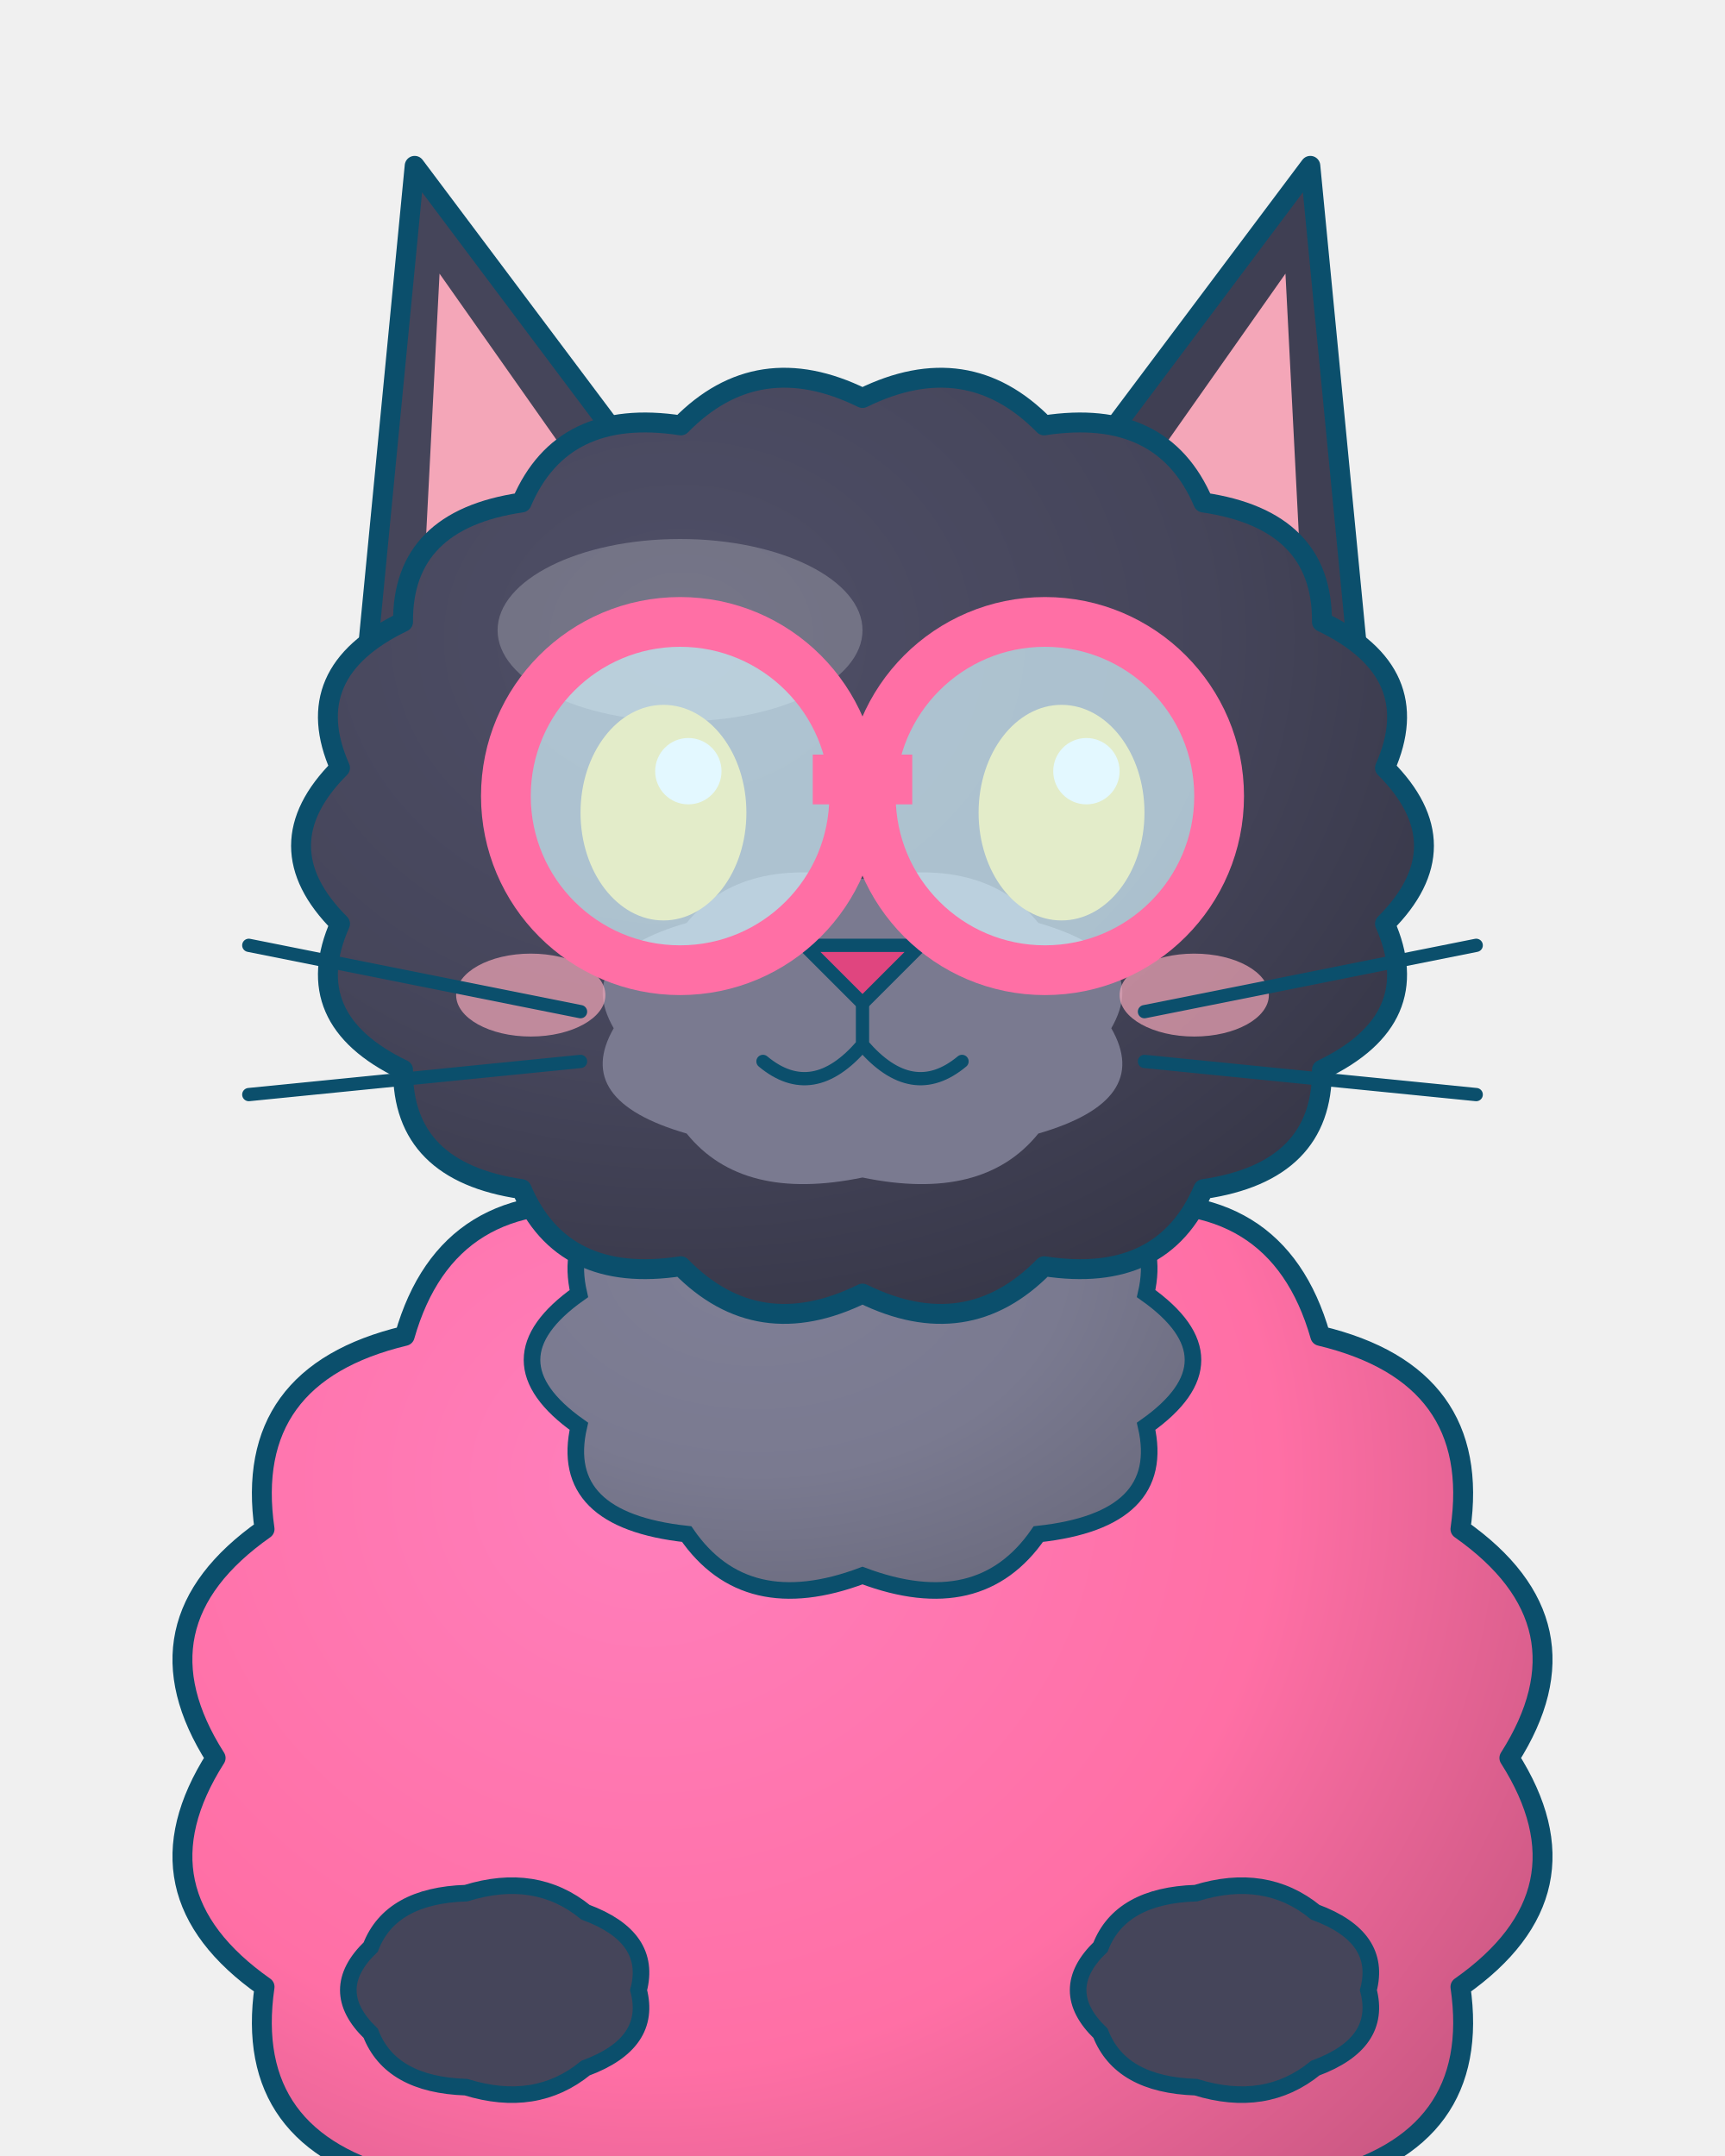
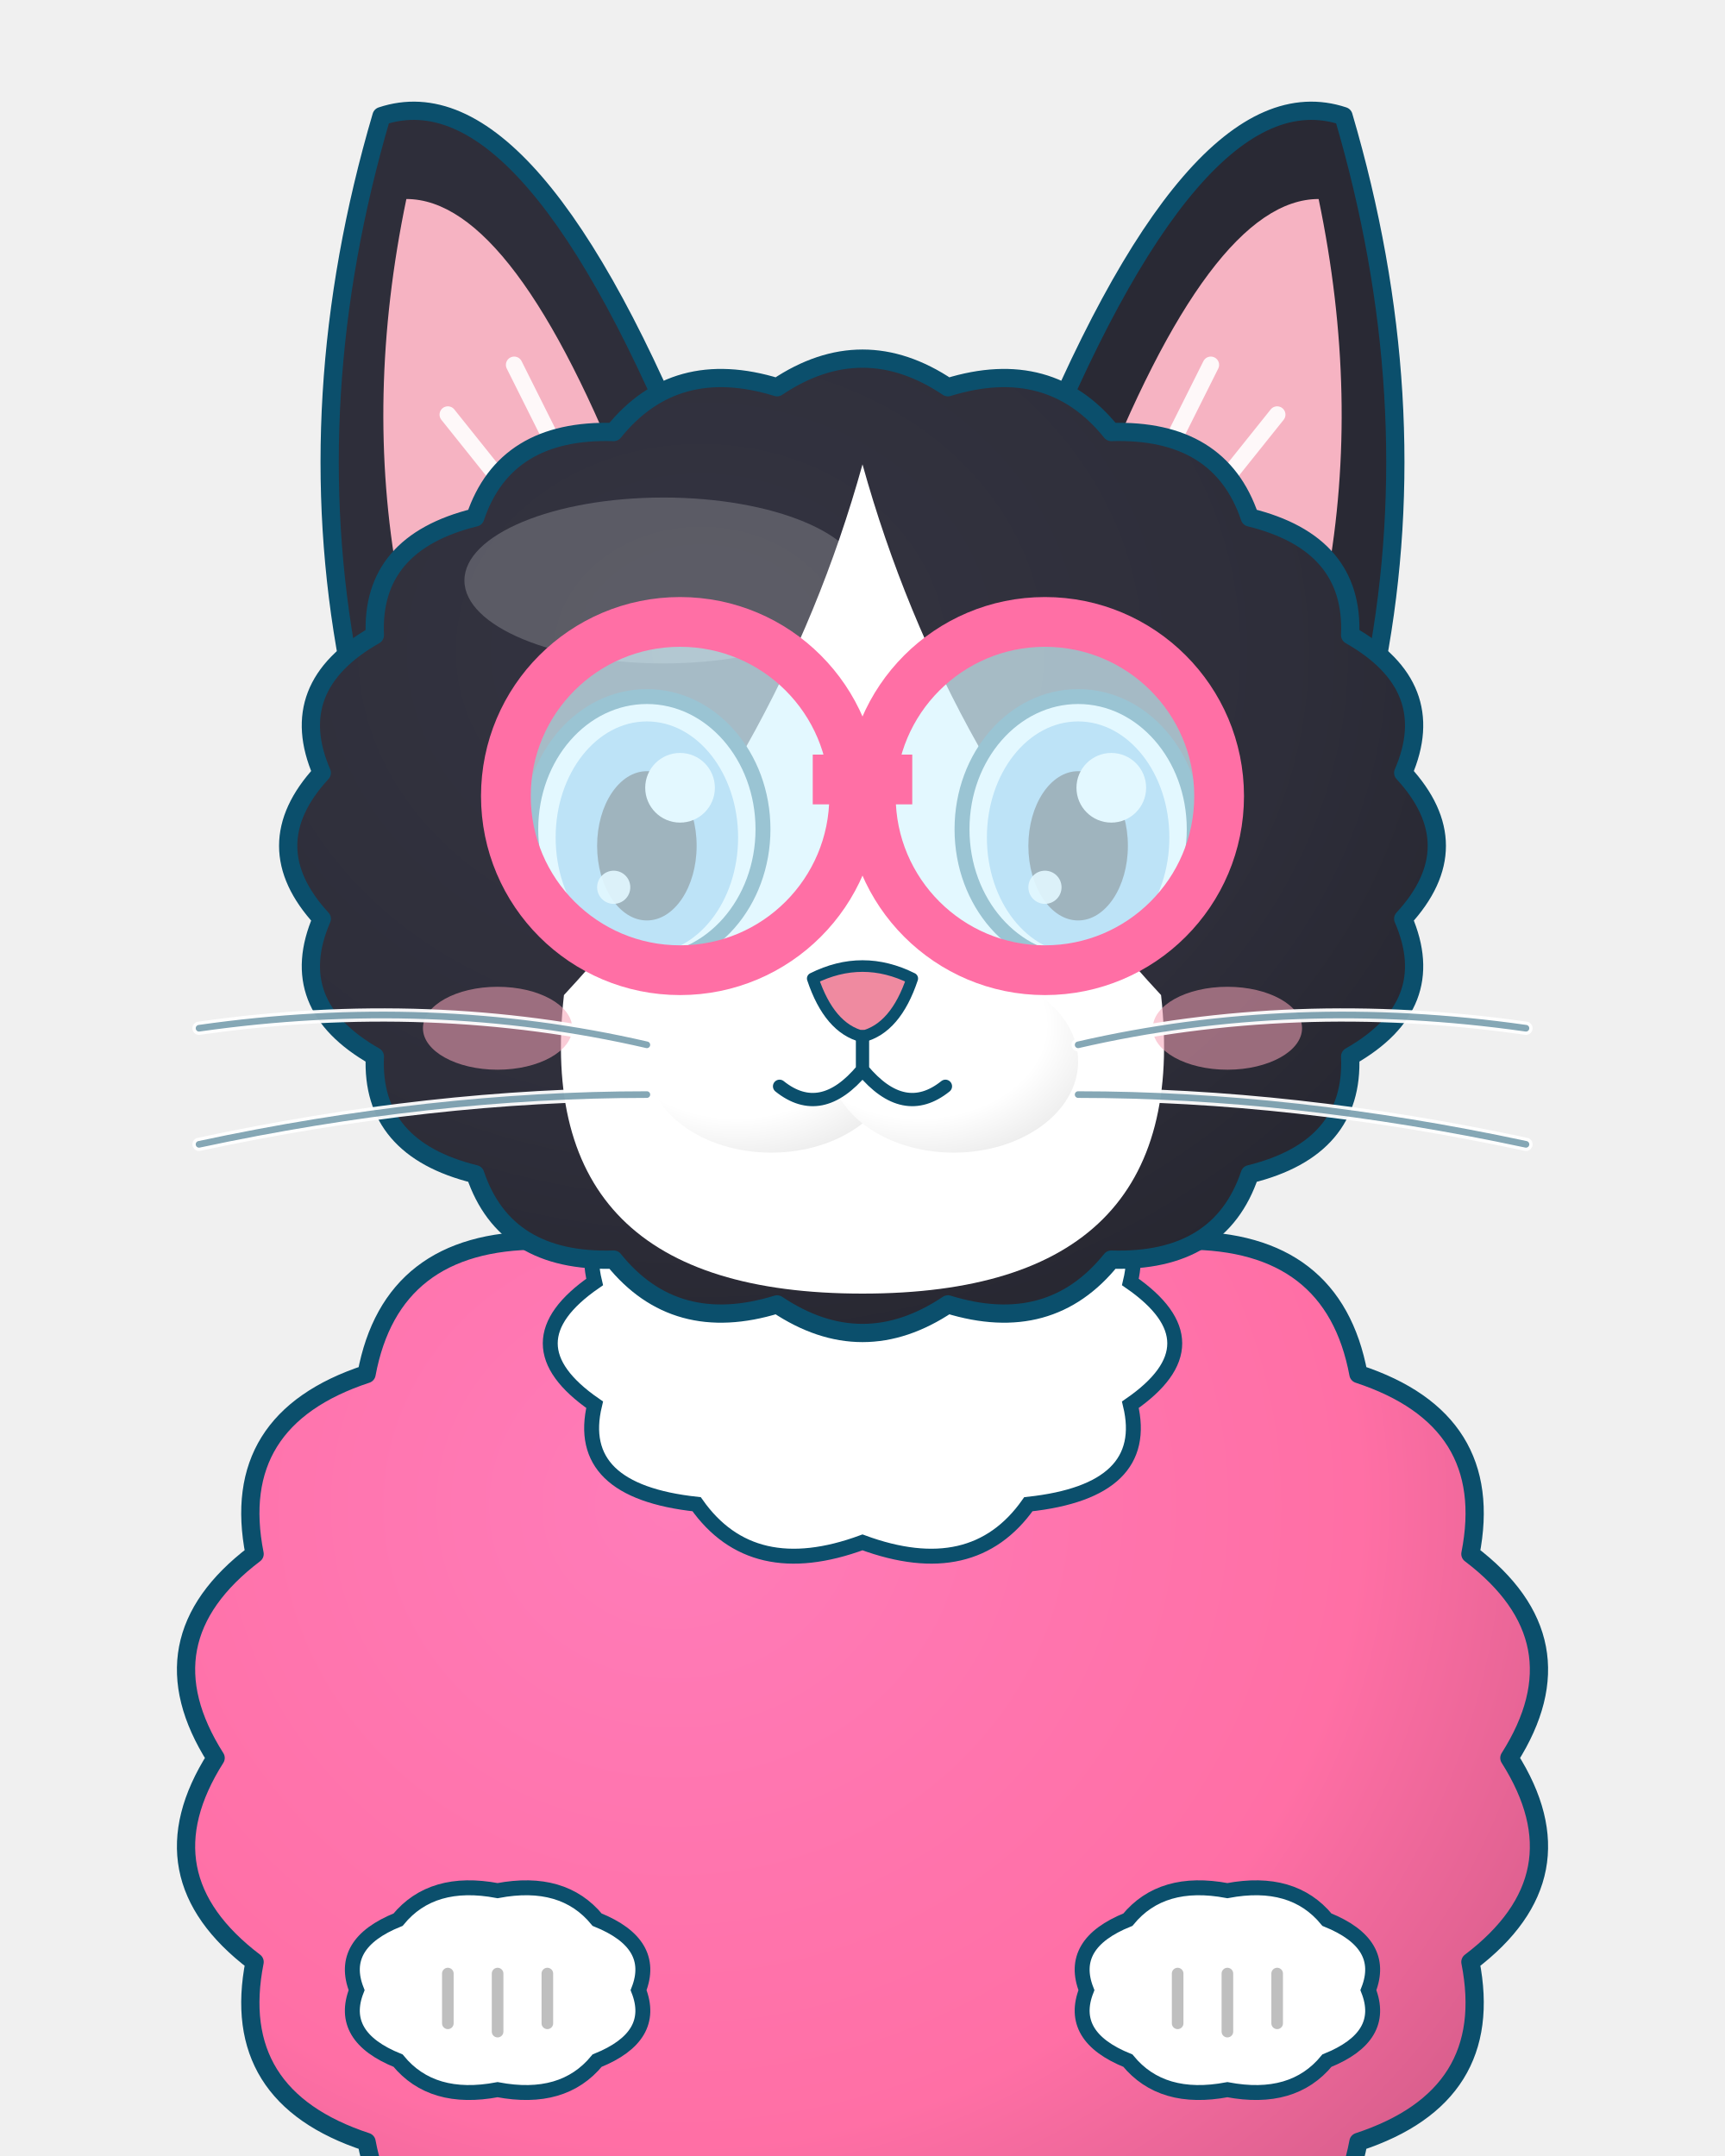
<svg xmlns="http://www.w3.org/2000/svg" viewBox="-104 -252 208 260">
  <defs>
-     <radialGradient id="ofrutigerblack06202" cx=".34" cy=".28" r=".85">
-       <stop offset="0" stop-color="#ff7fbc" />
-       <stop offset=".55" stop-color="#ff6fa5" />
-       <stop offset="1" stop-color="#bd527a" />
+     <radialGradient id="ofrutigerblack05313" cx=".36" cy=".30" r=".85">
+       <stop offset="0" stop-color="#ff7cb9" />
+       <stop offset=".6" stop-color="#ff6fa5" />
+       <stop offset="1" stop-color="#c75781" />
    </radialGradient>
-     <radialGradient id="ffrutigerblack06202" cx=".34" cy=".28" r=".85">
-       <stop offset="0" stop-color="#4f4f67" />
-       <stop offset=".55" stop-color="#45455a" />
-       <stop offset="1" stop-color="#333343" />
+     <radialGradient id="ffrutigerblack05313" cx=".36" cy=".30" r=".85">
+       <stop offset="0" stop-color="#343441" />
+       <stop offset=".6" stop-color="#2e2e3a" />
+       <stop offset="1" stop-color="#24242d" />
    </radialGradient>
-     <radialGradient id="bfrutigerblack06202" cx=".34" cy=".28" r=".85">
-       <stop offset="0" stop-color="#7f7f96" />
-       <stop offset=".55" stop-color="#7a7a90" />
-       <stop offset="1" stop-color="#69697c" />
+     <radialGradient id="wfrutigerblack05313" cx=".36" cy=".30" r=".85">
+       <stop offset="0" stop-color="#ffffff" />
+       <stop offset=".6" stop-color="#ffffff" />
+       <stop offset="1" stop-color="#e6e6e6" />
    </radialGradient>
+     <clipPath id="hfrutigerblack05313">
+       <path d="M65.2 -141.2 Q69.7 -130.8 58.8 -124.6 Q59.3 -113.5 46.7 -110.4 Q43.1 -99.7 30.0 -100.1 Q22.6 -90.9 10.3 -94.7 Q0.0 -87.8 -10.3 -94.7 Q-22.6 -90.9 -30.0 -100.1 Q-43.1 -99.7 -46.7 -110.4 Q-59.3 -113.5 -58.8 -124.6 Q-69.7 -130.8 -65.2 -141.2 Q-73.3 -150.0 -65.2 -158.8 Q-69.7 -169.2 -58.8 -175.4 Q-59.3 -186.5 -46.7 -189.6 Q-43.1 -200.3 -30.0 -199.9 Q-22.6 -209.1 -10.3 -205.3 Q-0.0 -212.2 10.3 -205.3 Q22.6 -209.1 30.0 -199.9 Q43.1 -200.3 46.7 -189.6 Q59.3 -186.5 58.8 -175.4 Q69.7 -169.2 65.2 -158.8 Q73.3 -150.0 65.2 -141.2Z" />
+     </clipPath>
  </defs>
-   <ellipse cx="6" cy="34" rx="78" ry="16" fill="#000" opacity=".16" />
-   <path d="M78.0 -40.0 Q88.3 -23.8 72.1 -12.4 Q74.8 6.2 55.2 10.9 Q50.0 29.1 29.8 26.5 Q17.6 41.5 0.0 32.0 Q-17.6 41.5 -29.8 26.5 Q-50.0 29.1 -55.2 10.9 Q-74.8 6.2 -72.1 -12.4 Q-88.3 -23.8 -78.0 -40.0 Q-88.3 -56.2 -72.1 -67.6 Q-74.8 -86.2 -55.2 -90.9 Q-50.0 -109.1 -29.8 -106.5 Q-17.6 -121.5 -0.0 -112.0 Q17.6 -121.5 29.8 -106.5 Q50.0 -109.1 55.2 -90.9 Q74.8 -86.2 72.1 -67.6 Q88.3 -56.2 78.0 -40.0Z" fill="url(#ofrutigerblack06202)" stroke="#0b4f6c" stroke-width="2.4" stroke-linejoin="round" />
-   <path d="M34.2 -80.0 Q36.8 -68.7 21.2 -67.0 Q14.1 -56.7 0.0 -62.0 Q-14.1 -56.7 -21.2 -67.0 Q-36.8 -68.7 -34.2 -80.0 Q-45.5 -88.0 -34.2 -96.0 Q-36.8 -107.3 -21.2 -109.0 Q-14.1 -119.3 -0.0 -114.0 Q14.1 -119.3 21.2 -109.0 Q36.8 -107.3 34.2 -96.0 Q45.5 -88.0 34.2 -80.0Z" fill="url(#bfrutigerblack06202)" stroke="#0b4f6c" stroke-width="2" />
-   <path d="M-24 -192 L-54 -232 L-60 -170Z" fill="#45455a" stroke="#0b4f6c" stroke-width="2.4" stroke-linejoin="round" />
-   <path d="M-32 -192 L-51 -219 L-53 -180Z" fill="#f4a6b8" />
-   <path d="M24 -192 L54 -232 L60 -170Z" fill="#3f3f53" stroke="#0b4f6c" stroke-width="2.4" stroke-linejoin="round" />
-   <path d="M32 -192 L51 -219 L53 -180Z" fill="#f4a6b8" />
-   <path d="M63.0 -140.6 Q68.1 -129.1 55.4 -123.0 Q55.5 -110.7 41.1 -108.6 Q36.2 -97.1 21.9 -99.3 Q12.6 -89.8 0.0 -96.0 Q-12.6 -89.8 -21.9 -99.3 Q-36.2 -97.1 -41.1 -108.6 Q-55.5 -110.7 -55.4 -123.0 Q-68.1 -129.1 -63.0 -140.6 Q-72.4 -150.0 -63.0 -159.4 Q-68.1 -170.9 -55.4 -177.0 Q-55.5 -189.3 -41.1 -191.4 Q-36.2 -202.9 -21.9 -200.7 Q-12.6 -210.2 -0.0 -204.0 Q12.6 -210.2 21.9 -200.7 Q36.2 -202.9 41.1 -191.4 Q55.5 -189.3 55.4 -177.0 Q68.1 -170.9 63.0 -159.4 Q72.4 -150.0 63.0 -140.6Z" fill="url(#ffrutigerblack06202)" stroke="#0b4f6c" stroke-width="2.4" stroke-linejoin="round" />
-   <ellipse cx="-22" cy="-176" rx="22" ry="11" fill="#fff" opacity=".22" />
-   <path d="M30.0 -128.0 Q35.0 -119.3 21.2 -115.3 Q14.5 -107.0 0.0 -110.0 Q-14.5 -107.0 -21.2 -115.3 Q-35.0 -119.3 -30.0 -128.0 Q-35.0 -136.7 -21.2 -140.7 Q-14.5 -149.0 -0.0 -146.0 Q14.5 -149.0 21.2 -140.7 Q35.0 -136.7 30.0 -128.0Z" fill="#7a7a90" />
-   <ellipse cx="-24" cy="-154" rx="10" ry="13" fill="#ffd84a" />
-   <circle cx="-21" cy="-159" r="4" fill="#fff" />
-   <ellipse cx="-40" cy="-132" rx="9" ry="5" fill="#f4a6b8" opacity=".7" />
-   <path d="M-34 -130 L-74 -138 M-34 -124 L-74 -120" stroke="#0b4f6c" stroke-width="1.6" stroke-linecap="round" />
-   <ellipse cx="24" cy="-154" rx="10" ry="13" fill="#ffd84a" />
-   <circle cx="27" cy="-159" r="4" fill="#fff" />
-   <ellipse cx="40" cy="-132" rx="9" ry="5" fill="#f4a6b8" opacity=".7" />
-   <path d="M34 -130 L74 -138 M34 -124 L74 -120" stroke="#0b4f6c" stroke-width="1.6" stroke-linecap="round" />
-   <path d="M-7 -138 H7 L0 -131Z" fill="#e0457f" stroke="#0b4f6c" stroke-width="1.6" stroke-linejoin="round" />
-   <path d="M0 -131 V-126 M0 -126 Q-6 -119 -12 -124 M0 -126 Q6 -119 12 -124" fill="none" stroke="#0b4f6c" stroke-width="1.6" stroke-linecap="round" />
+   <ellipse cx="6" cy="34" rx="78" ry="15" fill="#000" opacity=".15" />
+   <path d="M78.0 -40.0 Q87.0 -25.8 73.3 -15.4 Q76.5 0.8 59.8 6.3 Q56.8 22.4 39.0 22.4 Q30.2 36.6 13.5 30.9 Q0.0 41.5 -13.5 30.9 Q-30.2 36.6 -39.0 22.4 Q-56.8 22.4 -59.8 6.3 Q-76.5 0.8 -73.3 -15.4 Q-87.0 -25.8 -78.0 -40.0 Q-87.0 -54.2 -73.3 -64.6 Q-76.5 -80.8 -59.8 -86.3 Q-56.8 -102.4 -39.0 -102.4 Q-30.2 -116.6 -13.5 -110.9 Q-0.0 -121.5 13.5 -110.9 Q30.2 -116.6 39.0 -102.4 Q56.8 -102.4 59.8 -86.3 Q76.5 -80.8 73.3 -64.6 Q87.0 -54.2 78.0 -40.0Z" fill="url(#ofrutigerblack05313)" stroke="#0b4f6c" stroke-width="2.2" stroke-linejoin="round" />
+   <path d="M32.3 -82.6 Q34.8 -72.2 20.0 -70.6 Q13.3 -61.1 0.0 -66.0 Q-13.3 -61.1 -20.0 -70.6 Q-34.8 -72.2 -32.3 -82.6 Q-43.0 -90.0 -32.3 -97.4 Q-34.8 -107.8 -20.0 -109.4 Q-13.3 -118.9 -0.0 -114.0 Q13.3 -118.9 20.0 -109.4 Q34.8 -107.8 32.3 -97.4 Q43.0 -90.0 32.3 -82.6Z" fill="#ffffff" stroke="#0b4f6c" stroke-width="1.8" />
+   <path d="M-20 -194 Q-40 -244 -58 -238 Q-68 -204 -62 -172Z" fill="#2e2e3a" stroke="#0b4f6c" stroke-width="2.2" stroke-linejoin="round" />
+   <path d="M-28 -192 Q-42 -228 -55 -228 Q-60 -204 -56 -182Z" fill="#f6b3c2" />
+   <path d="M-36 -196 l-6 -12 M-42 -192 l-8 -10" stroke="#fff" stroke-width="2" stroke-linecap="round" opacity=".9" />
+   <path d="M20 -194 Q40 -244 58 -238 Q68 -204 62 -172Z" fill="#292934" stroke="#0b4f6c" stroke-width="2.2" stroke-linejoin="round" />
+   <path d="M28 -192 Q42 -228 55 -228 Q60 -204 56 -182Z" fill="#f6b3c2" />
+   <path d="M36 -196 l6 -12 M42 -192 l8 -10" stroke="#fff" stroke-width="2" stroke-linecap="round" opacity=".9" />
+   <path d="M65.2 -141.2 Q69.7 -130.8 58.8 -124.6 Q59.3 -113.5 46.7 -110.4 Q43.1 -99.7 30.0 -100.1 Q22.6 -90.9 10.3 -94.7 Q0.0 -87.8 -10.3 -94.7 Q-22.6 -90.9 -30.0 -100.1 Q-43.1 -99.7 -46.7 -110.4 Q-59.3 -113.5 -58.8 -124.6 Q-69.7 -130.8 -65.2 -141.2 Q-73.3 -150.0 -65.2 -158.8 Q-69.7 -169.2 -58.8 -175.4 Q-59.3 -186.5 -46.7 -189.6 Q-43.1 -200.3 -30.0 -199.9 Q-22.6 -209.1 -10.3 -205.3 Q-0.0 -212.2 10.3 -205.3 Q22.6 -209.1 30.0 -199.9 Q43.1 -200.3 46.7 -189.6 Q59.3 -186.5 58.8 -175.4 Q69.7 -169.2 65.2 -158.8 Q73.3 -150.0 65.2 -141.2Z" fill="url(#ffrutigerblack05313)" stroke="#0b4f6c" stroke-width="2.2" stroke-linejoin="round" />
+   <g clip-path="url(#hfrutigerblack05313)">
+     <path d="M0 -196 Q-10 -160 -36 -132 Q-40 -96 0 -96 Q40 -96 36 -132 Q10 -160 0 -196Z" fill="#ffffff" />
+   </g>
+   <ellipse cx="-24" cy="-182" rx="24" ry="10" fill="#fff" opacity=".2" />
+   <ellipse cx="-11" cy="-124" rx="15" ry="11" fill="url(#wfrutigerblack05313)" />
+   <ellipse cx="11" cy="-124" rx="15" ry="11" fill="url(#wfrutigerblack05313)" />
+   <ellipse cx="-26" cy="-152" rx="14" ry="16" fill="#fff" stroke="#0b4f6c" stroke-width="1.8" />
+   <ellipse cx="-26" cy="-151" rx="11" ry="14" fill="#7fb7e3" />
+   <ellipse cx="-26" cy="-150" rx="6" ry="9" fill="#1b1b26" />
+   <circle cx="-22" cy="-157" r="4.2" fill="#fff" />
+   <circle cx="-30" cy="-145" r="2" fill="#fff" opacity=".9" />
+   <ellipse cx="-44" cy="-128" rx="9" ry="5" fill="#f6a3b6" opacity=".55" />
+   <path d="M-26 -126 Q-52 -132 -80 -128 M-26 -120 Q-52 -120 -80 -114" fill="none" stroke="#fff" stroke-width="1.6" stroke-linecap="round" opacity=".95" />
+   <path d="M-26 -126 Q-52 -132 -80 -128 M-26 -120 Q-52 -120 -80 -114" fill="none" stroke="#0b4f6c" stroke-width=".8" stroke-linecap="round" opacity=".5" />
+   <ellipse cx="26" cy="-152" rx="14" ry="16" fill="#fff" stroke="#0b4f6c" stroke-width="1.8" />
+   <ellipse cx="26" cy="-151" rx="11" ry="14" fill="#7fb7e3" />
+   <ellipse cx="26" cy="-150" rx="6" ry="9" fill="#1b1b26" />
+   <circle cx="30" cy="-157" r="4.2" fill="#fff" />
+   <circle cx="22" cy="-145" r="2" fill="#fff" opacity=".9" />
+   <ellipse cx="44" cy="-128" rx="9" ry="5" fill="#f6a3b6" opacity=".55" />
+   <path d="M26 -126 Q52 -132 80 -128 M26 -120 Q52 -120 80 -114" fill="none" stroke="#fff" stroke-width="1.6" stroke-linecap="round" opacity=".95" />
+   <path d="M26 -126 Q52 -132 80 -128 M26 -120 Q52 -120 80 -114" fill="none" stroke="#0b4f6c" stroke-width=".8" stroke-linecap="round" opacity=".5" />
+   <path d="M-6 -134 Q0 -137 6 -134 Q4 -128 0 -127 Q-4 -128 -6 -134Z" fill="#ef8aa0" stroke="#0b4f6c" stroke-width="1.4" stroke-linejoin="round" />
+   <path d="M0 -127 V-123 M0 -123 Q-5 -117 -10 -121 M0 -123 Q5 -117 10 -121" fill="none" stroke="#0b4f6c" stroke-width="1.6" stroke-linecap="round" />
  <circle cx="-22" cy="-156" r="21" fill="#d8f6ff" fill-opacity=".7" stroke="#ff6fa5" stroke-width="6" />
  <circle cx="22" cy="-156" r="21" fill="#d8f6ff" fill-opacity=".7" stroke="#ff6fa5" stroke-width="6" />
  <path d="M-6 -158 H6" stroke="#ff6fa5" stroke-width="6" />
-   <path d="M-27.0 -12.0 Q-25.3 -5.6 -33.4 -2.6 Q-39.4 2.3 -47.8 -0.3 Q-56.9 -0.6 -59.3 -6.8 Q-64.7 -12.0 -59.3 -17.2 Q-56.9 -23.4 -47.8 -23.7 Q-39.4 -26.3 -33.4 -21.4 Q-25.3 -18.4 -27.0 -12.0Z" fill="#45455a" stroke="#0b4f6c" stroke-width="2" />
-   <path d="M61.0 -12.0 Q62.7 -5.6 54.6 -2.6 Q48.6 2.3 40.2 -0.3 Q31.1 -0.6 28.7 -6.8 Q23.3 -12.0 28.7 -17.2 Q31.1 -23.4 40.2 -23.7 Q48.6 -26.3 54.6 -21.4 Q62.7 -18.4 61.0 -12.0Z" fill="#45455a" stroke="#0b4f6c" stroke-width="2" />
+   <path d="M-27.0 -12.0 Q-24.8 -6.4 -32.0 -3.5 Q-36.1 1.5 -44.0 0.0 Q-51.9 1.5 -56.0 -3.5 Q-63.2 -6.4 -61.0 -12.0 Q-63.2 -17.6 -56.0 -20.5 Q-51.9 -25.5 -44.0 -24.0 Q-36.1 -25.5 -32.0 -20.5 Q-24.8 -17.6 -27.0 -12.0Z" fill="#ffffff" stroke="#0b4f6c" stroke-width="1.8" />
+   <path d="M-50 -8 v-6 M-44 -7 v-7 M-38 -8 v-6" stroke="#bfbfbf" stroke-width="1.4" stroke-linecap="round" />
+   <path d="M61.0 -12.0 Q63.2 -6.4 56.0 -3.5 Q51.9 1.5 44.0 0.0 Q36.1 1.5 32.0 -3.5 Q24.8 -6.4 27.0 -12.0 Q24.8 -17.6 32.0 -20.5 Q36.1 -25.5 44.0 -24.0 Q51.9 -25.5 56.0 -20.5 Q63.2 -17.6 61.0 -12.0Z" fill="#ffffff" stroke="#0b4f6c" stroke-width="1.8" />
+   <path d="M38 -8 v-6 M44 -7 v-7 M50 -8 v-6" stroke="#bfbfbf" stroke-width="1.4" stroke-linecap="round" />
</svg>
